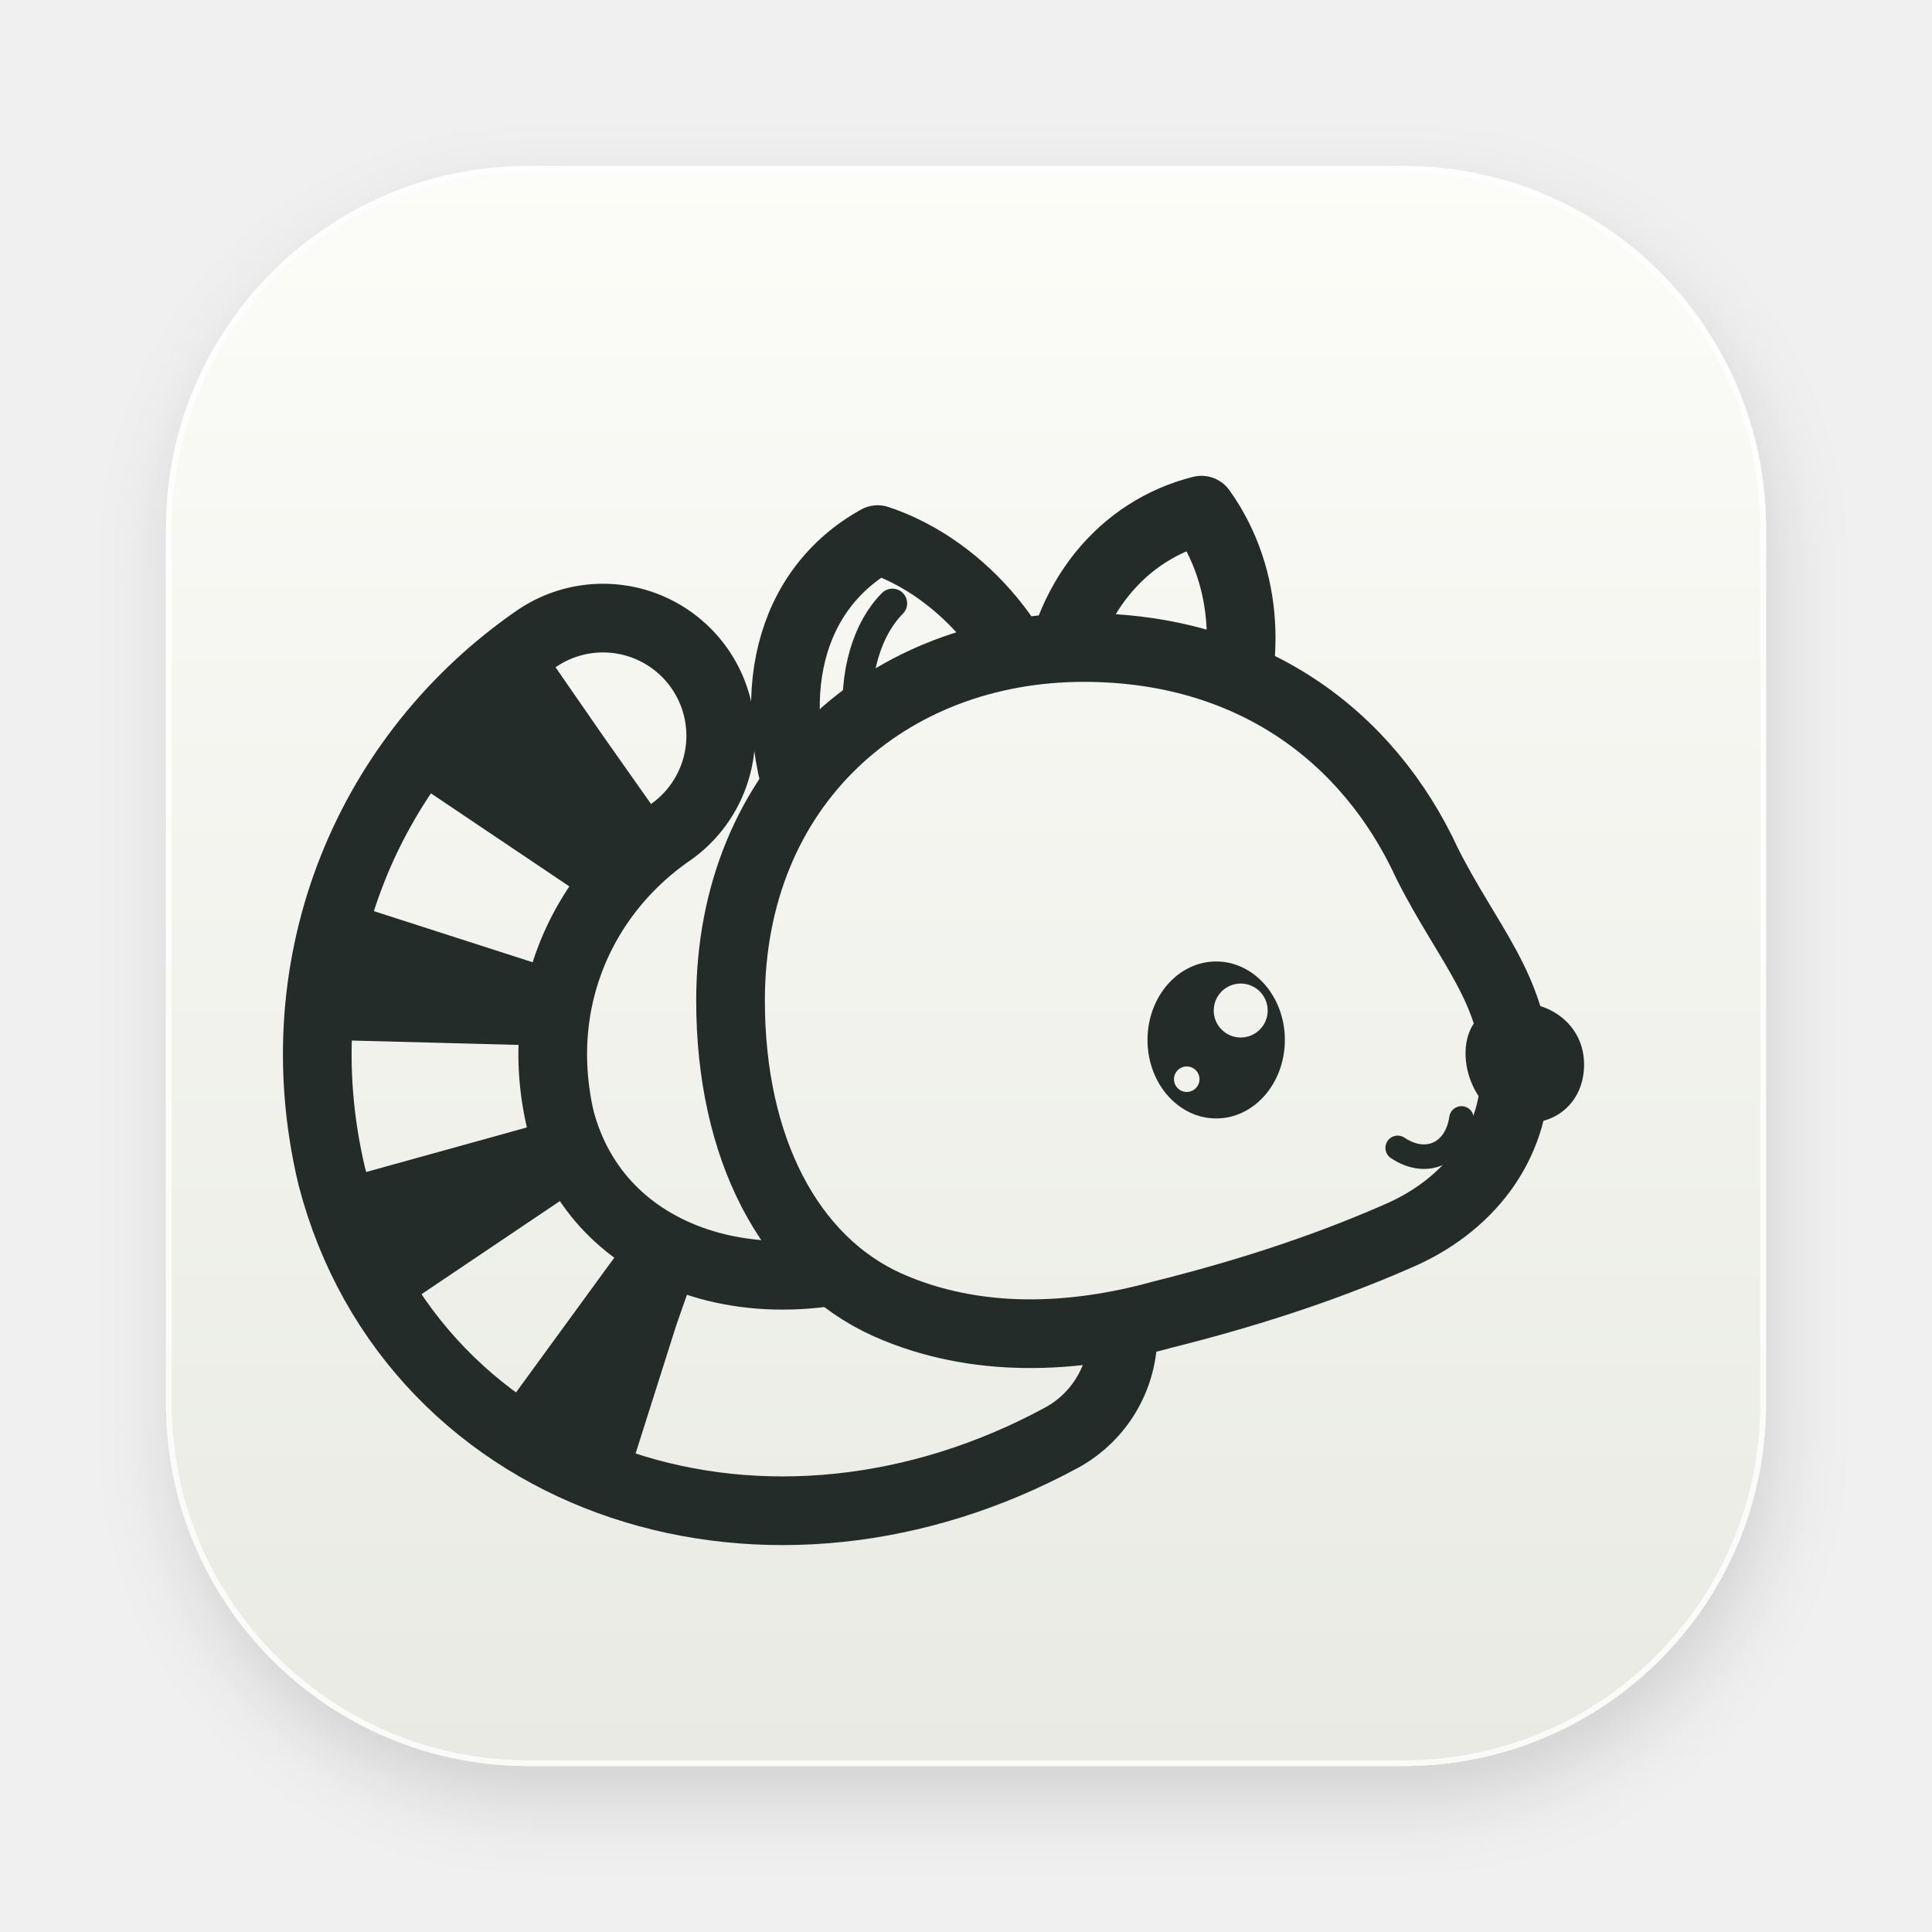
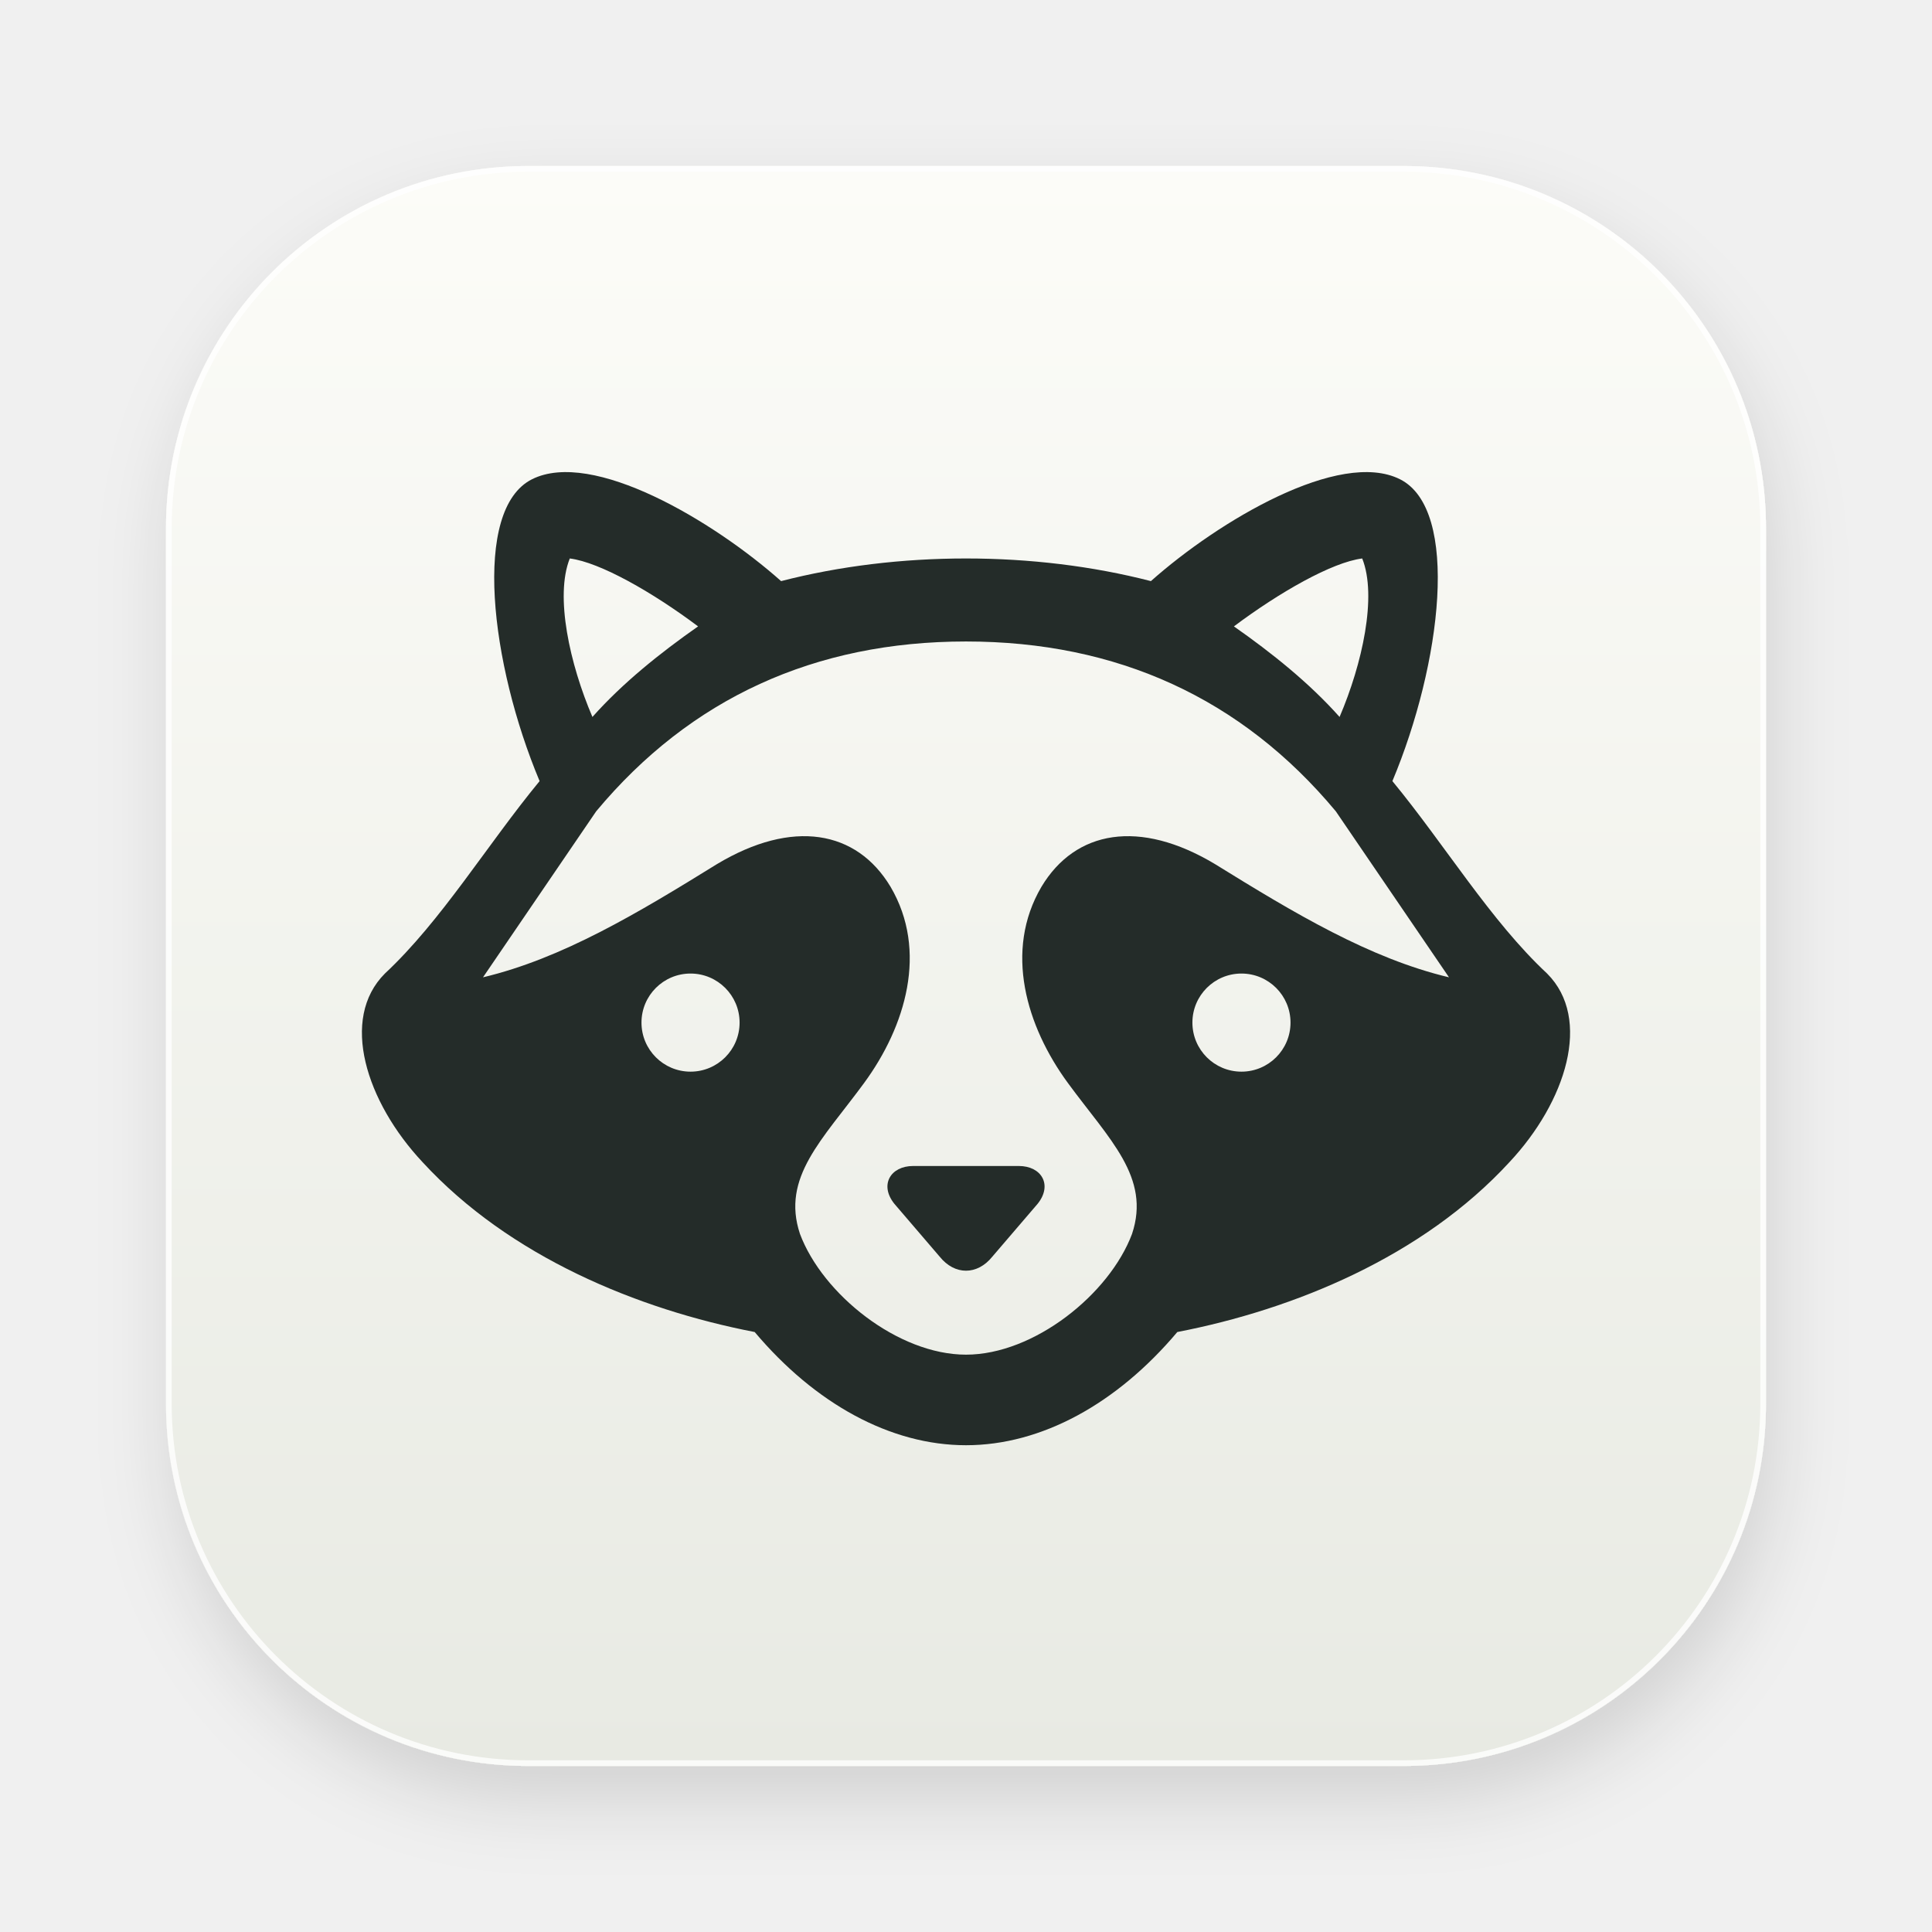
<svg xmlns="http://www.w3.org/2000/svg" width="1024" height="1024" viewBox="0 0 512 512" fill="none" role="img" aria-labelledby="title desc">
  <defs>
    <linearGradient id="surface" x1="256" y1="44" x2="256" y2="468" gradientUnits="userSpaceOnUse">
      <stop stop-color="#FCFCF8" />
      <stop offset="1" stop-color="#E8EAE3" />
    </linearGradient>
    <filter id="shadow" x="16" y="24" width="480" height="484" filterUnits="userSpaceOnUse" color-interpolation-filters="sRGB">
      <feDropShadow dy="9" stdDeviation="10" flood-color="#18221E" flood-opacity=".13" />
    </filter>
-     <path id="head" d="M196 168C196 124 228 96 268 96C302 96 326 114 338 140C346 156 356 166 356 182C356 198 346 210 332 216C316 223 300 228 284 232C266 237 246 238 228 230C208 221 196 198 196 168Z" />
-     <mask id="ear-cut" maskUnits="userSpaceOnUse" x="0" y="0" width="512" height="512">
-       <rect width="512" height="512" fill="#fff" />
-       <use href="#head" fill="#000" />
-     </mask>
-     <mask id="eye-shine" maskUnits="userSpaceOnUse" x="0" y="0" width="512" height="512">
-       <rect width="512" height="512" fill="#fff" />
-       <circle cx="300" cy="170" r="5.5" fill="#000" />
-       <circle cx="289" cy="184" r="2.6" fill="#000" />
-     </mask>
-     <path id="avatar-tail" d="M252 236C204 262 150 244 138 198C130 164 144 132 170 114" />
-     <mask id="avatar-tail-tube" maskUnits="userSpaceOnUse" x="0" y="0" width="512" height="512">
-       <rect width="512" height="512" fill="#fff" />
-       <use href="#avatar-tail" fill="none" stroke="#000" stroke-width="34" stroke-linecap="round" />
-       <use href="#head" fill="#000" />
-     </mask>
-     <mask id="behind-head" maskUnits="userSpaceOnUse" x="0" y="0" width="512" height="512">
-       <rect width="512" height="512" fill="#fff" />
-       <use href="#head" fill="#000" />
-     </mask>
  </defs>
  <rect x="44" y="44" width="424" height="424" rx="96" fill="url(#surface)" filter="url(#shadow)" />
  <rect x="44.75" y="44.75" width="422.5" height="422.5" rx="95.25" stroke="#FFFFFF" stroke-opacity=".8" stroke-width="1.5" />
-   <g fill="#242C29" stroke="#242C29" stroke-width="14" stroke-linecap="round" stroke-linejoin="round" transform="translate(256 260) scale(1.3) translate(-244 -164)">
-     <use href="#avatar-tail" mask="url(#avatar-tail-tube)" fill="none" stroke-width="62" />
-     <path mask="url(#behind-head)" fill="none" stroke-width="40" stroke-linecap="butt" stroke-dasharray="30 22 22 22 22 22 22 400" d="M170 114C144 132 130 164 138 198C150 244 204 262 252 236" />
-     <g mask="url(#ear-cut)" fill="none">
-       <path d="M212 132C202 106 208 84 226 74C244 80 258 98 260 114" />
-       <path d="M262 106C264 86 276 72 292 68C302 82 302 100 296 114" />
-     </g>
-     <path fill="none" stroke-width="6" d="M222 112C221 101 224 92 229 87" />
-     <use href="#head" fill="none" />
-     <ellipse mask="url(#eye-shine)" stroke="none" cx="295" cy="176" rx="14" ry="16" />
-     <path stroke="none" d="M349 171C357 165 370 170 370 181C370 190 362 195 354 192C346 189 343 176 349 171Z" />
-     <path fill="none" stroke-width="5" d="M345 192C344 199 338 202 332 198" />
-   </g>
+   <path fill="#242C29" fill-rule="evenodd" d="M143 207C130 176 125 135 141 127C157 119 189 138 207 154C238 146 274 146 305 154C323 138 355 119 371 127C387 135 382 176 369 207C383 224 395 244 410 258C422 270 415 292 400 308C377 333 343 347 312 353C296 372 276 383 256 383C236 383 216 372 200 353C169 347 135 333 112 308C97 292 90 270 102 258C117 244 129 224 143 207ZM151 148C147 158 151 176 157 190C165 181 175 173 185 166C173 157 159 149 151 148ZM361 148C353 149 339 157 327 166C337 173 347 181 355 190C361 176 365 158 361 148ZM158 215L128 259C149 254 169 242 190 229C210 217 227 220 236 235C246 252 240 272 229 287C218 302 207 312 212 327C218 343 238 359 256 359C274 359 294 343 300 327C305 312 294 302 283 287C272 272 266 252 276 235C285 220 302 217 322 229C343 242 363 254 384 259L354 215C329 185 296 170 256 170C216 170 183 185 158 215ZM183 258A13 13 0 1 0 183 284A13 13 0 1 0 183 258ZM329 258A13 13 0 1 0 329 284A13 13 0 1 0 329 258Z" />
+   <path d="M242 309H270C276 309 279 314 275 319L263 333C259 338 253 338 249 333L237 319C233 314 236 309 242 309Z" fill="#242C29" />
</svg>
